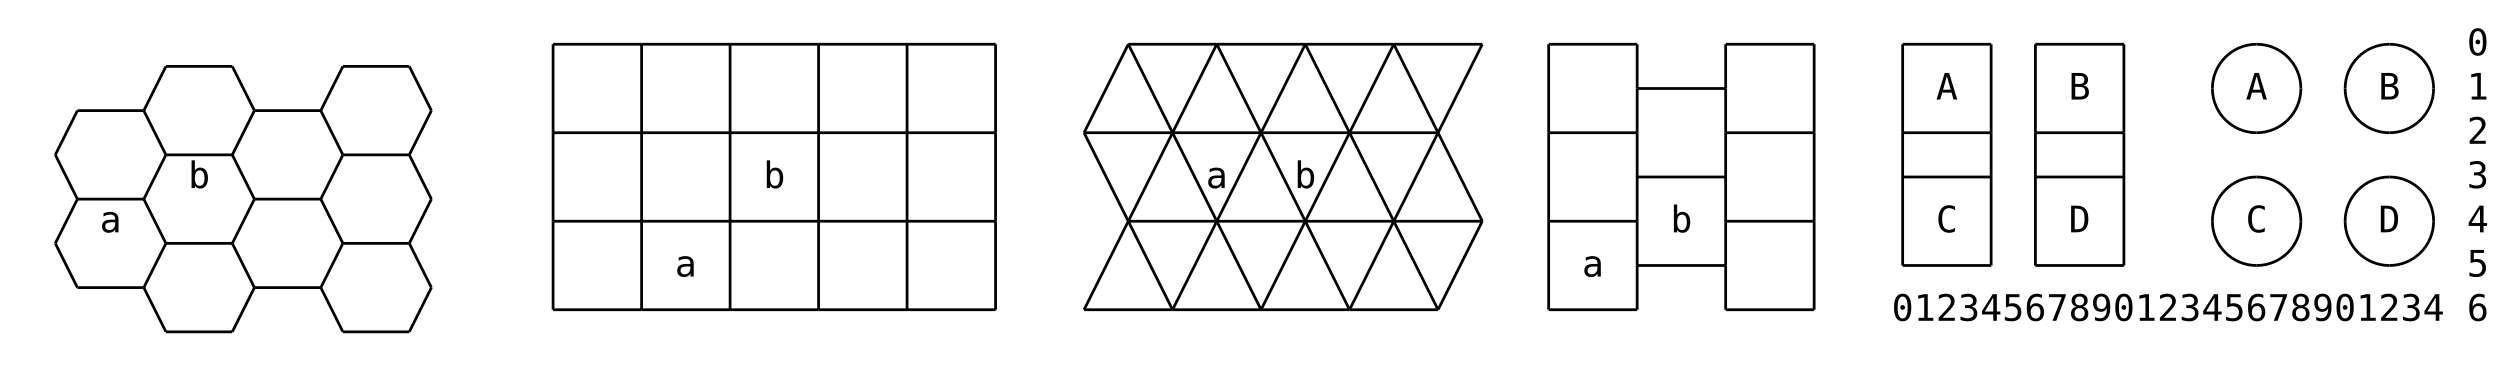
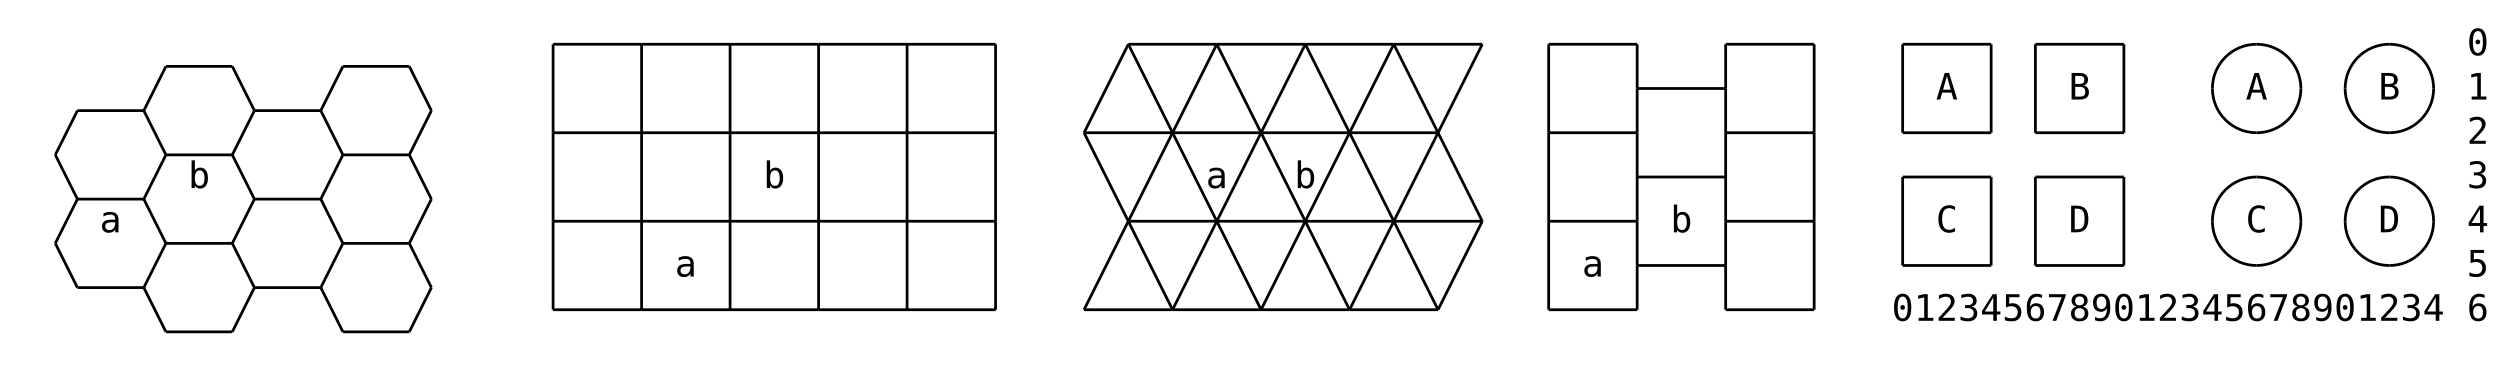
<svg xmlns="http://www.w3.org/2000/svg" version="1.1" height="137" width="904" fill="currentColor" font-family="monospace" font-size="1.1em" text-anchor="middle">
  <style type="text/css">
svg {
    color: #000000;
    stroke: currentColor;
}
text {
    stroke: none;
}
path {
    fill: none;
}
@media (prefers-color-scheme: dark) {
    svg {
      color-scheme: dark;
      color: #FFFFFF;
    }
}
</style>
  <g transform="translate(8,16)">
    <path d="M 192,0 L 224,0" />
    <path d="M 224,0 L 256,0" />
    <path d="M 256,0 L 288,0" />
    <path d="M 288,0 L 320,0" />
    <path d="M 320,0 L 352,0" />
    <path d="M 400,0 L 432,0" />
    <path d="M 432,0 L 464,0" />
    <path d="M 464,0 L 496,0" />
    <path d="M 496,0 L 528,0" />
    <path d="M 552,0 L 584,0" />
    <path d="M 616,0 L 648,0" />
    <path d="M 680,0 L 712,0" />
    <path d="M 728,0 L 760,0" />
    <path d="M 584,16 L 616,16" />
    <path d="M 192,32 L 224,32" />
    <path d="M 224,32 L 256,32" />
    <path d="M 256,32 L 288,32" />
    <path d="M 288,32 L 320,32" />
    <path d="M 320,32 L 352,32" />
    <path d="M 384,32 L 416,32" />
    <path d="M 416,32 L 448,32" />
    <path d="M 448,32 L 480,32" />
    <path d="M 480,32 L 512,32" />
    <path d="M 552,32 L 584,32" />
    <path d="M 616,32 L 648,32" />
    <path d="M 680,32 L 712,32" />
    <path d="M 728,32 L 760,32" />
    <path d="M 584,48 L 616,48" />
    <path d="M 680,48 L 712,48" />
    <path d="M 728,48 L 760,48" />
    <path d="M 192,64 L 224,64" />
    <path d="M 224,64 L 256,64" />
    <path d="M 256,64 L 288,64" />
    <path d="M 288,64 L 320,64" />
    <path d="M 320,64 L 352,64" />
    <path d="M 400,64 L 432,64" />
    <path d="M 432,64 L 464,64" />
    <path d="M 464,64 L 496,64" />
    <path d="M 496,64 L 528,64" />
    <path d="M 552,64 L 584,64" />
    <path d="M 616,64 L 648,64" />
    <path d="M 584,80 L 616,80" />
    <path d="M 680,80 L 712,80" />
    <path d="M 728,80 L 760,80" />
    <path d="M 192,96 L 224,96" />
    <path d="M 224,96 L 256,96" />
    <path d="M 256,96 L 288,96" />
    <path d="M 288,96 L 320,96" />
    <path d="M 320,96 L 352,96" />
    <path d="M 384,96 L 416,96" />
    <path d="M 416,96 L 448,96" />
    <path d="M 448,96 L 480,96" />
    <path d="M 480,96 L 512,96" />
    <path d="M 552,96 L 584,96" />
    <path d="M 616,96 L 648,96" />
    <path d="M 52,8 L 76,8" />
    <path d="M 116,8 L 140,8" />
    <path d="M 20,24 L 44,24" />
    <path d="M 84,24 L 108,24" />
    <path d="M 52,40 L 76,40" />
    <path d="M 116,40 L 140,40" />
    <path d="M 20,56 L 44,56" />
    <path d="M 84,56 L 108,56" />
    <path d="M 52,72 L 76,72" />
    <path d="M 116,72 L 140,72" />
    <path d="M 20,88 L 44,88" />
    <path d="M 84,88 L 108,88" />
    <path d="M 52,104 L 76,104" />
    <path d="M 116,104 L 140,104" />
    <path d="M 192,0 L 192,32" />
    <path d="M 192,32 L 192,64" />
    <path d="M 192,64 L 192,96" />
    <path d="M 224,0 L 224,32" />
    <path d="M 224,32 L 224,64" />
    <path d="M 224,64 L 224,96" />
    <path d="M 256,0 L 256,32" />
    <path d="M 256,32 L 256,64" />
    <path d="M 256,64 L 256,96" />
    <path d="M 288,0 L 288,32" />
    <path d="M 288,32 L 288,64" />
    <path d="M 288,64 L 288,96" />
    <path d="M 320,0 L 320,32" />
    <path d="M 320,32 L 320,64" />
    <path d="M 320,64 L 320,96" />
    <path d="M 352,0 L 352,32" />
    <path d="M 352,32 L 352,64" />
    <path d="M 352,64 L 352,96" />
    <path d="M 552,0 L 552,32" />
    <path d="M 552,32 L 552,64" />
    <path d="M 552,64 L 552,96" />
    <path d="M 584,0 L 584,16" />
    <path d="M 584,16 L 584,32" />
    <path d="M 584,32 L 584,48" />
    <path d="M 584,48 L 584,64" />
    <path d="M 584,64 L 584,80" />
    <path d="M 584,80 L 584,96" />
    <path d="M 616,0 L 616,16" />
    <path d="M 616,16 L 616,32" />
    <path d="M 616,32 L 616,48" />
    <path d="M 616,48 L 616,64" />
    <path d="M 616,64 L 616,80" />
    <path d="M 616,80 L 616,96" />
    <path d="M 648,0 L 648,32" />
    <path d="M 648,32 L 648,64" />
    <path d="M 648,64 L 648,96" />
    <path d="M 680,0 L 680,32" />
-     <path d="M 680,32 L 680,48" />
    <path d="M 680,48 L 680,80" />
    <path d="M 712,0 L 712,32" />
-     <path d="M 712,32 L 712,48" />
    <path d="M 712,48 L 712,80" />
    <path d="M 728,0 L 728,32" />
-     <path d="M 728,32 L 728,48" />
    <path d="M 728,48 L 728,80" />
    <path d="M 760,0 L 760,32" />
-     <path d="M 760,32 L 760,48" />
    <path d="M 760,48 L 760,80" />
    <path d="M 12,40 L 20,24" />
    <path d="M 12,72 L 20,56" />
    <path d="M 44,24 L 52,8" />
    <path d="M 44,56 L 52,40" />
    <path d="M 44,88 L 52,72" />
    <path d="M 76,40 L 84,24" />
    <path d="M 76,72 L 84,56" />
    <path d="M 108,24 L 116,8" />
    <path d="M 76,104 L 84,88" />
    <path d="M 108,56 L 116,40" />
    <path d="M 108,88 L 116,72" />
    <path d="M 140,40 L 148,24" />
    <path d="M 140,72 L 148,56" />
    <path d="M 140,104 L 148,88" />
    <path d="M 384,32 L 400,0" />
    <path d="M 384,96 L 400,64" />
    <path d="M 400,64 L 416,32" />
    <path d="M 416,32 L 432,0" />
    <path d="M 416,96 L 432,64" />
    <path d="M 432,64 L 448,32" />
    <path d="M 448,32 L 464,0" />
    <path d="M 448,96 L 464,64" />
    <path d="M 464,64 L 480,32" />
    <path d="M 480,32 L 496,0" />
    <path d="M 480,96 L 496,64" />
    <path d="M 496,64 L 512,32" />
    <path d="M 512,32 L 528,0" />
    <path d="M 512,96 L 528,64" />
    <path d="M 12,72 L 20,88" />
    <path d="M 12,40 L 20,56" />
    <path d="M 44,88 L 52,104" />
    <path d="M 44,56 L 52,72" />
    <path d="M 44,24 L 52,40" />
    <path d="M 76,72 L 84,88" />
    <path d="M 76,40 L 84,56" />
    <path d="M 108,88 L 116,104" />
    <path d="M 76,8 L 84,24" />
    <path d="M 108,56 L 116,72" />
    <path d="M 108,24 L 116,40" />
    <path d="M 140,72 L 148,88" />
    <path d="M 140,40 L 148,56" />
    <path d="M 140,8 L 148,24" />
    <path d="M 384,32 L 400,64" />
    <path d="M 400,64 L 416,96" />
    <path d="M 400,0 L 416,32" />
    <path d="M 416,32 L 432,64" />
    <path d="M 432,64 L 448,96" />
    <path d="M 432,0 L 448,32" />
    <path d="M 448,32 L 464,64" />
    <path d="M 464,64 L 480,96" />
    <path d="M 464,0 L 480,32" />
    <path d="M 480,32 L 496,64" />
    <path d="M 496,64 L 512,96" />
    <path d="M 496,0 L 512,32" />
    <path d="M 512,32 L 528,64" />
    <path d="M 808,0 A 16,16 0 0,0 792,16" />
    <path d="M 808,0 A 16,16 0 0,1 824,16" />
    <path d="M 856,0 A 16,16 0 0,0 840,16" />
    <path d="M 856,0 A 16,16 0 0,1 872,16" />
    <path d="M 792,16 A 16,16 0 0,0 808,32" />
    <path d="M 824,16 A 16,16 0 0,1 808,32" />
    <path d="M 840,16 A 16,16 0 0,0 856,32" />
    <path d="M 872,16 A 16,16 0 0,1 856,32" />
    <path d="M 808,48 A 16,16 0 0,0 792,64" />
    <path d="M 808,48 A 16,16 0 0,1 824,64" />
    <path d="M 856,48 A 16,16 0 0,0 840,64" />
    <path d="M 856,48 A 16,16 0 0,1 872,64" />
    <path d="M 792,64 A 16,16 0 0,0 808,80" />
    <path d="M 824,64 A 16,16 0 0,1 808,80" />
    <path d="M 840,64 A 16,16 0 0,0 856,80" />
    <path d="M 872,64 A 16,16 0 0,1 856,80" />
    <text x="888" y="4">0</text>
    <text x="696" y="20">A</text>
    <text x="744" y="20">B</text>
    <text x="808" y="20">A</text>
    <text x="856" y="20">B</text>
    <text x="888" y="20">1</text>
    <text x="888" y="36">2</text>
    <text x="64" y="52">b</text>
    <text x="272" y="52">b</text>
    <text x="432" y="52">a</text>
    <text x="464" y="52">b</text>
    <text x="888" y="52">3</text>
    <text x="32" y="68">a</text>
    <text x="600" y="68">b</text>
    <text x="696" y="68">C</text>
    <text x="744" y="68">D</text>
    <text x="808" y="68">C</text>
    <text x="856" y="68">D</text>
    <text x="888" y="68">4</text>
    <text x="240" y="84">a</text>
    <text x="568" y="84">a</text>
    <text x="888" y="84">5</text>
    <text x="680" y="100">0</text>
    <text x="688" y="100">1</text>
    <text x="696" y="100">2</text>
    <text x="704" y="100">3</text>
    <text x="712" y="100">4</text>
    <text x="720" y="100">5</text>
    <text x="728" y="100">6</text>
    <text x="736" y="100">7</text>
    <text x="744" y="100">8</text>
    <text x="752" y="100">9</text>
    <text x="760" y="100">0</text>
    <text x="768" y="100">1</text>
    <text x="776" y="100">2</text>
    <text x="784" y="100">3</text>
    <text x="792" y="100">4</text>
    <text x="800" y="100">5</text>
    <text x="808" y="100">6</text>
    <text x="816" y="100">7</text>
    <text x="824" y="100">8</text>
    <text x="832" y="100">9</text>
    <text x="840" y="100">0</text>
    <text x="848" y="100">1</text>
    <text x="856" y="100">2</text>
    <text x="864" y="100">3</text>
    <text x="872" y="100">4</text>
    <text x="888" y="100">6</text>
  </g>
</svg>
